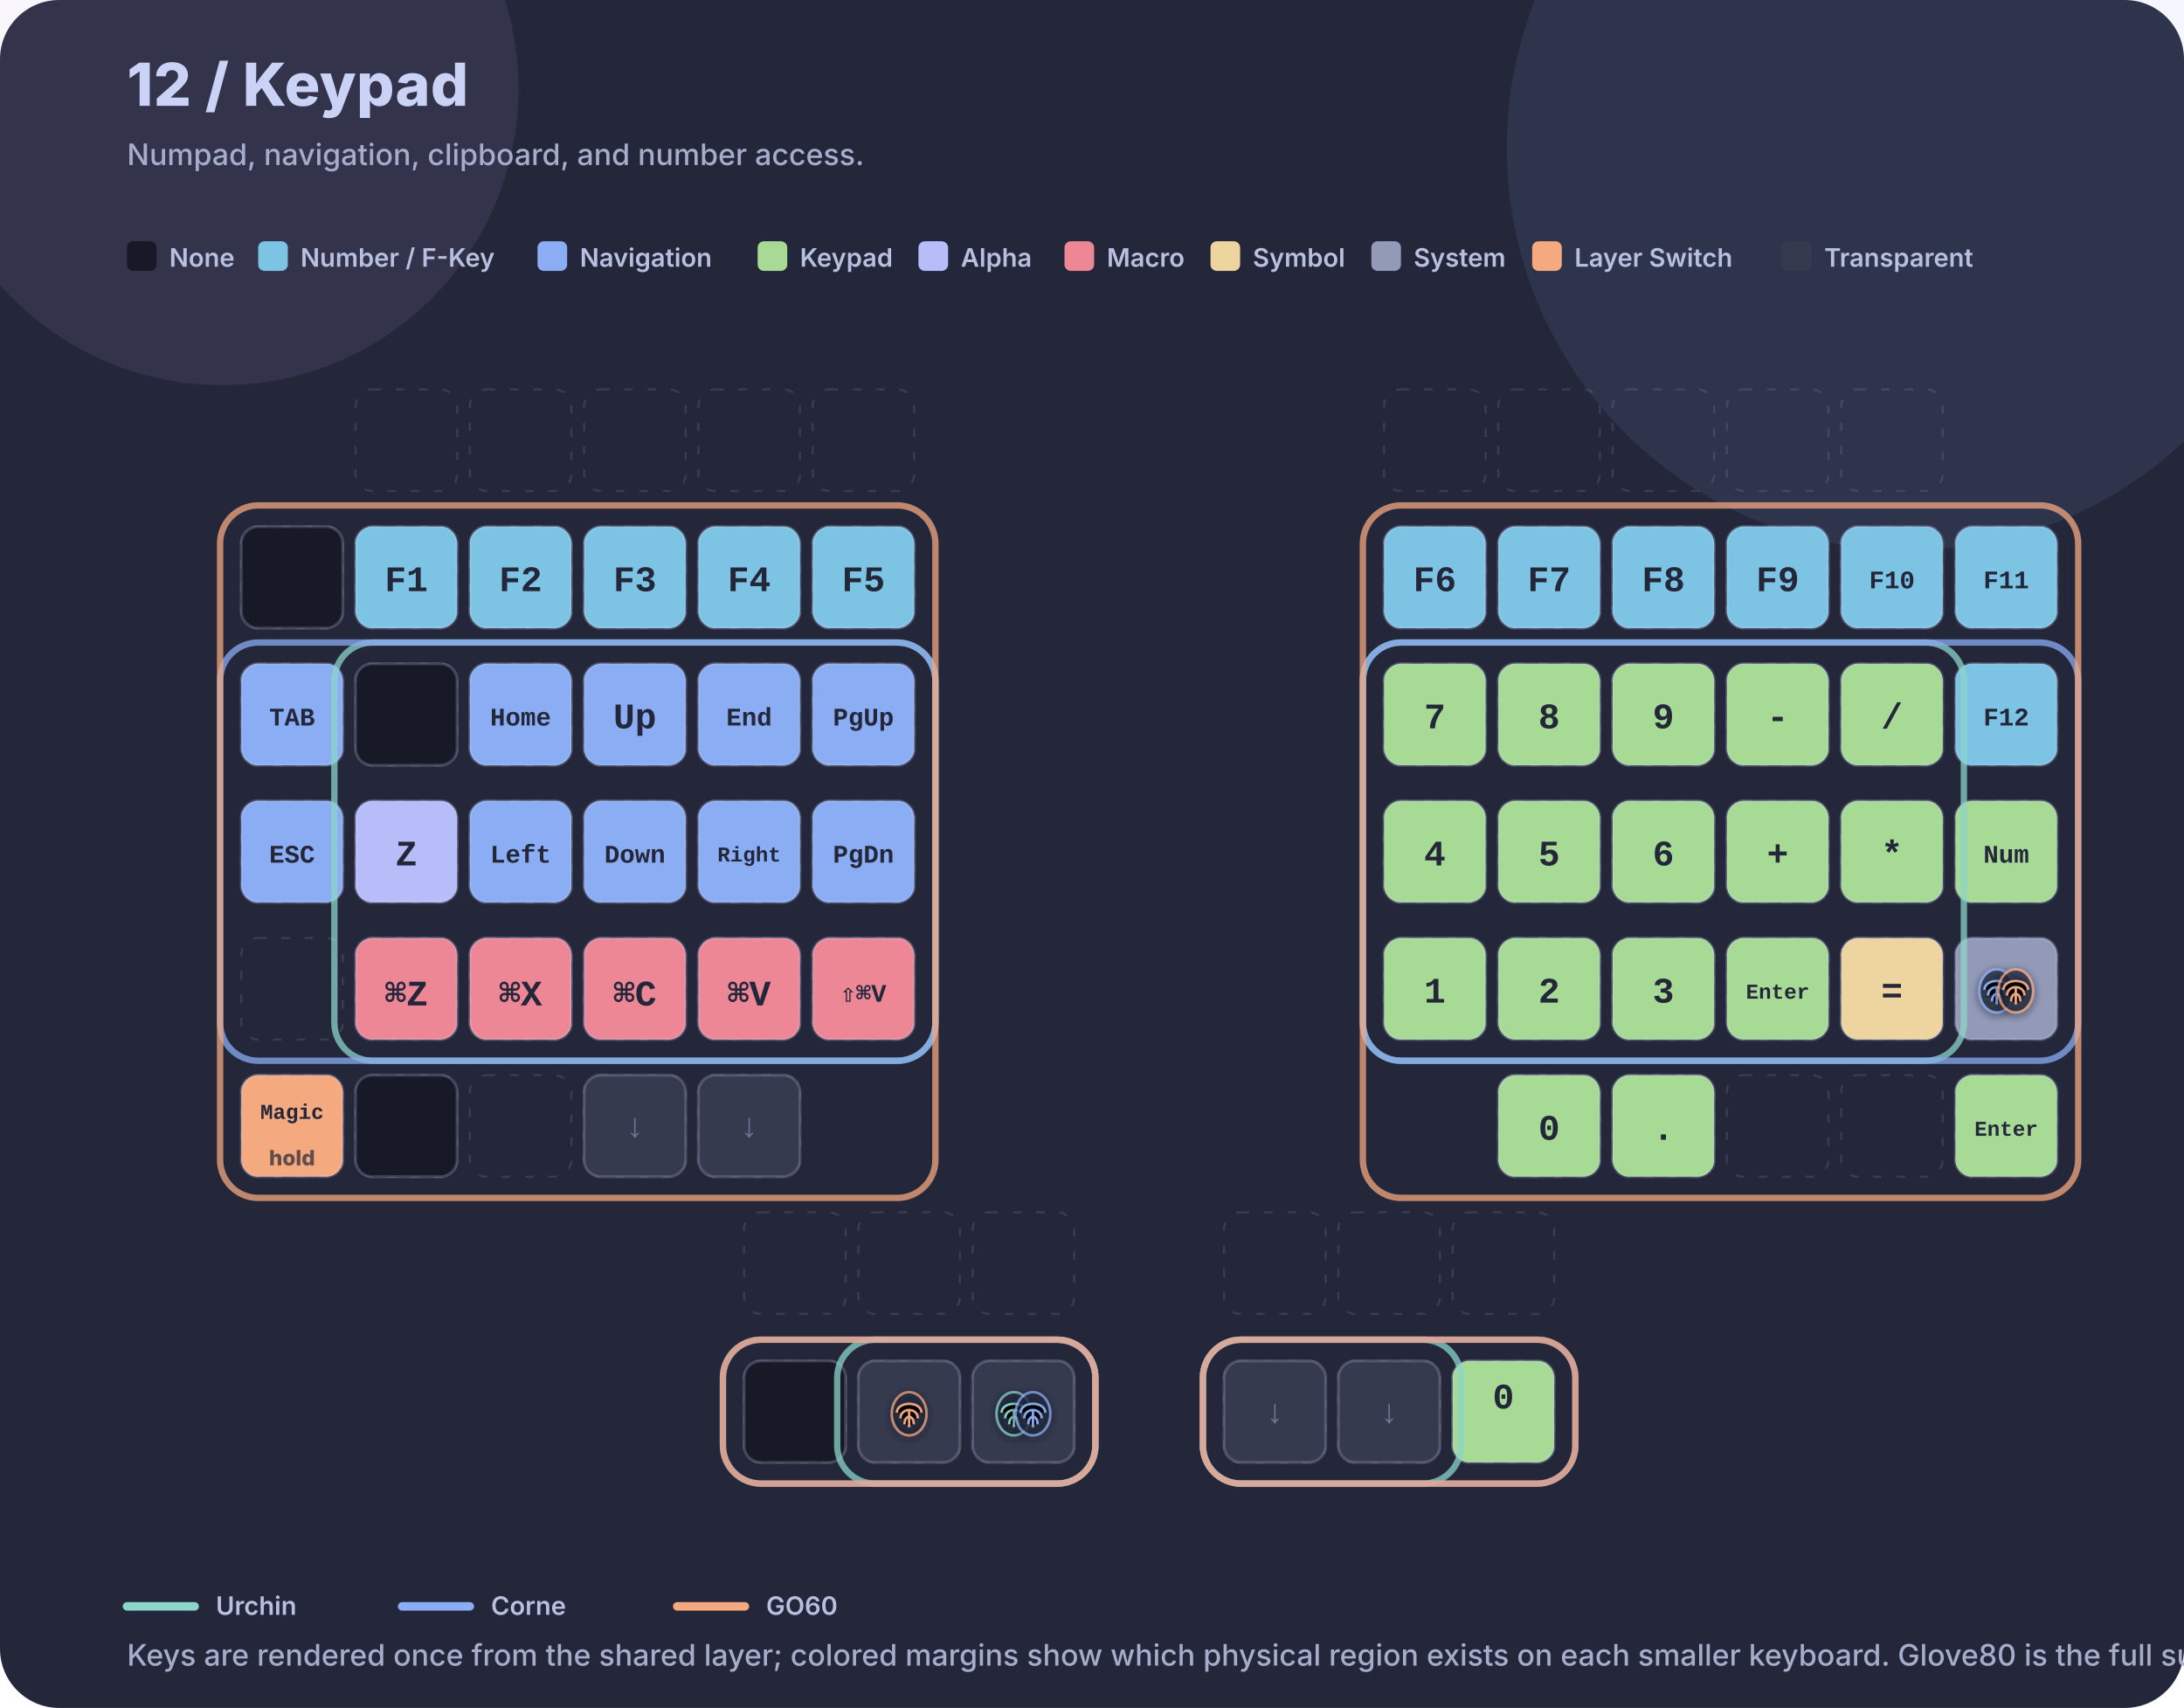
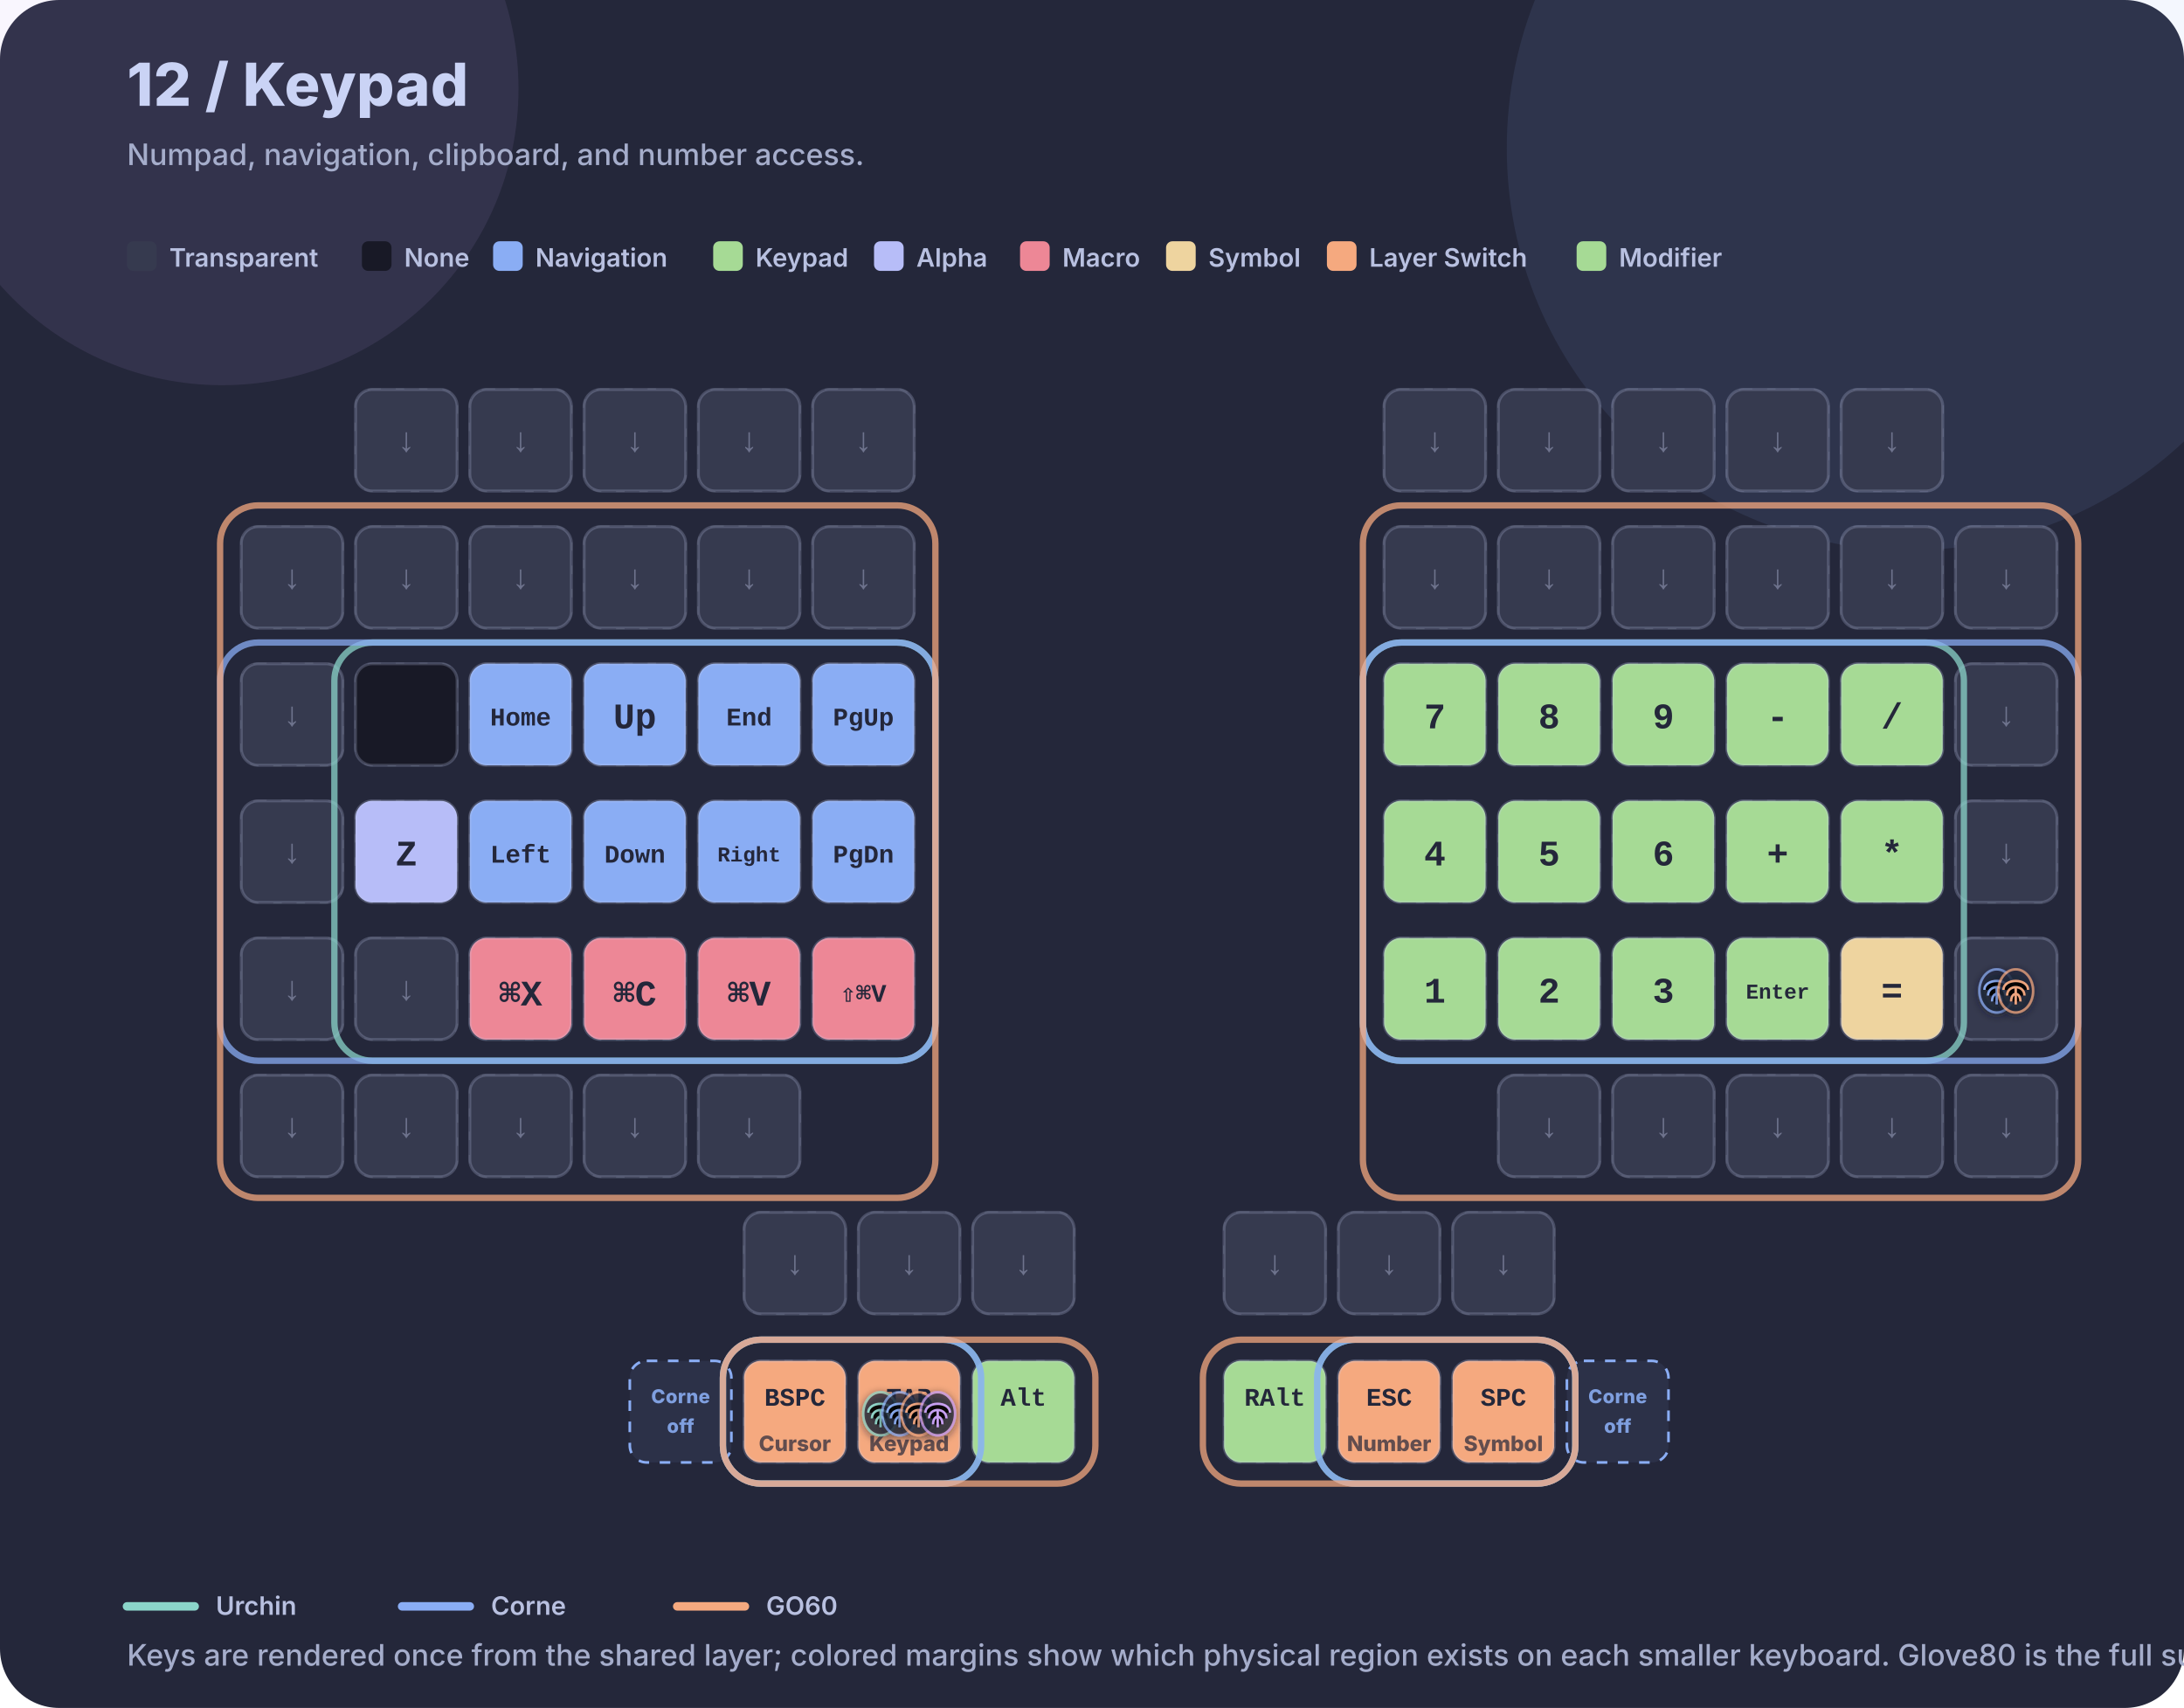
<svg xmlns="http://www.w3.org/2000/svg" width="1032" height="807" viewBox="0 0 1032 807" role="img" aria-labelledby="title desc">
  <style>
    .title { font: 800 28px Inter, Avenir Next, Segoe UI, sans-serif; fill: #cad3f5; letter-spacing: .2px; }
    .subtitle { font: 500 14px Inter, Avenir Next, Segoe UI, sans-serif; fill: #a5adcb; }
    .legend-text { font: 600 12px Inter, Avenir Next, Segoe UI, sans-serif; fill: #b8c0e0; }
    .tap { font-family: Berkeley Mono, SFMono-Regular, Consolas, Liberation Mono, monospace; font-weight: 800; text-anchor: middle; dominant-baseline: central; }
    .tap.transparent { font-size: 16px; fill: #6e738d; }
    .hold { font: 800 10px Inter, Avenir Next, Segoe UI, sans-serif; text-anchor: middle; dominant-baseline: central; }
    .key { stroke: rgba(202,211,245,.22); stroke-width: 1.4; }
    .ghost-key { fill: transparent; stroke: rgba(202,211,245,.13); stroke-width: 1; stroke-dasharray: 4 7; }
+     .corne-disabled-thumb rect { fill: rgba(138,173,244,.08); stroke: #8aadf4; stroke-width: 1.25; stroke-dasharray: 5 5; }
+     .corne-disabled-thumb text { font: 800 9px Inter, Avenir Next, Segoe UI, sans-serif; fill: #8aadf4; text-anchor: middle; letter-spacing: .15px; opacity: .88; }
    .keyboard-boundary { fill: transparent; stroke-width: 3; opacity: .74; }
    .layer-activator { opacity: .96; filter: drop-shadow(0 1px 2px rgba(24,25,38,.8)); }
    .layer-activator * { stroke: #24273a; stroke-width: 1.15; }
    .outline-legend-line { stroke-width: 4; stroke-linecap: round; }
    .shortcut path { fill: none; stroke: #8bd5ca; stroke-width: 1.2; opacity: .62; stroke-linecap: round; }
    .shortcut circle { fill: #8bd5ca; stroke: #24273a; stroke-width: 1.5; }
    .shortcut rect { fill: #181926; stroke: #8bd5ca; stroke-width: 1.2; }
    .shortcut text { font: 800 11px Inter, Avenir Next, Segoe UI, sans-serif; fill: #cad3f5; text-anchor: middle; letter-spacing: .2px; }
  </style>
  <rect x="0" y="0" width="1032" height="807" rx="28" fill="#24273a" />
  <circle cx="105" cy="42" r="140" fill="#c6a0f6" opacity="0.10" />
  <circle cx="902" cy="70" r="190" fill="#8aadf4" opacity="0.10" />
  <text x="60" y="50" class="title">12 / Keypad</text>
  <text x="60" y="78" class="subtitle">Numpad, navigation, clipboard, and number access.</text>
-   <rect x="60" y="114" width="14" height="14" rx="3" fill="#181926" />
-   <text x="80" y="126" class="legend-text">None</text>
-   <rect x="122" y="114" width="14" height="14" rx="3" fill="#7dc4e4" />
-   <text x="142" y="126" class="legend-text">Number / F-Key</text>
-   <rect x="254" y="114" width="14" height="14" rx="3" fill="#8aadf4" />
-   <text x="274" y="126" class="legend-text">Navigation</text>
-   <rect x="358" y="114" width="14" height="14" rx="3" fill="#a6da95" />
-   <text x="378" y="126" class="legend-text">Keypad</text>
-   <rect x="434" y="114" width="14" height="14" rx="3" fill="#b7bdf8" />
-   <text x="454" y="126" class="legend-text">Alpha</text>
-   <rect x="503" y="114" width="14" height="14" rx="3" fill="#ed8796" />
-   <text x="523" y="126" class="legend-text">Macro</text>
-   <rect x="572" y="114" width="14" height="14" rx="3" fill="#eed49f" />
-   <text x="592" y="126" class="legend-text">Symbol</text>
-   <rect x="648" y="114" width="14" height="14" rx="3" fill="#939ab7" />
-   <text x="668" y="126" class="legend-text">System</text>
-   <rect x="724" y="114" width="14" height="14" rx="3" fill="#f5a97f" />
-   <text x="744" y="126" class="legend-text">Layer Switch</text>
-   <rect x="842" y="114" width="14" height="14" rx="3" fill="#363a4f" />
-   <text x="862" y="126" class="legend-text">Transparent</text>
+   <rect x="60" y="114" width="14" height="14" rx="3" fill="#363a4f" />
+   <text x="80" y="126" class="legend-text">Transparent</text>
+   <rect x="171" y="114" width="14" height="14" rx="3" fill="#181926" />
+   <text x="191" y="126" class="legend-text">None</text>
+   <rect x="233" y="114" width="14" height="14" rx="3" fill="#8aadf4" />
+   <text x="253" y="126" class="legend-text">Navigation</text>
+   <rect x="337" y="114" width="14" height="14" rx="3" fill="#a6da95" />
+   <text x="357" y="126" class="legend-text">Keypad</text>
+   <rect x="413" y="114" width="14" height="14" rx="3" fill="#b7bdf8" />
+   <text x="433" y="126" class="legend-text">Alpha</text>
+   <rect x="482" y="114" width="14" height="14" rx="3" fill="#ed8796" />
+   <text x="502" y="126" class="legend-text">Macro</text>
+   <rect x="551" y="114" width="14" height="14" rx="3" fill="#eed49f" />
+   <text x="571" y="126" class="legend-text">Symbol</text>
+   <rect x="627" y="114" width="14" height="14" rx="3" fill="#f5a97f" />
+   <text x="647" y="126" class="legend-text">Layer Switch</text>
+   <rect x="745" y="114" width="14" height="14" rx="3" fill="#a6da95" />
+   <text x="765" y="126" class="legend-text">Modifier</text>
  <g transform="translate(60 184)">
    <rect class="ghost-key" x="108" y="0" width="48" height="48" rx="8" />
    <rect class="ghost-key" x="162" y="0" width="48" height="48" rx="8" />
    <rect class="ghost-key" x="216" y="0" width="48" height="48" rx="8" />
    <rect class="ghost-key" x="270" y="0" width="48" height="48" rx="8" />
    <rect class="ghost-key" x="324" y="0" width="48" height="48" rx="8" />
    <rect class="ghost-key" x="594" y="0" width="48" height="48" rx="8" />
    <rect class="ghost-key" x="648" y="0" width="48" height="48" rx="8" />
    <rect class="ghost-key" x="702" y="0" width="48" height="48" rx="8" />
    <rect class="ghost-key" x="756" y="0" width="48" height="48" rx="8" />
    <rect class="ghost-key" x="810" y="0" width="48" height="48" rx="8" />
    <rect class="ghost-key" x="54" y="64.8" width="48" height="48" rx="8" />
    <rect class="ghost-key" x="108" y="64.8" width="48" height="48" rx="8" />
    <rect class="ghost-key" x="162" y="64.8" width="48" height="48" rx="8" />
    <rect class="ghost-key" x="216" y="64.8" width="48" height="48" rx="8" />
    <rect class="ghost-key" x="270" y="64.8" width="48" height="48" rx="8" />
    <rect class="ghost-key" x="324" y="64.8" width="48" height="48" rx="8" />
    <rect class="ghost-key" x="594" y="64.8" width="48" height="48" rx="8" />
    <rect class="ghost-key" x="648" y="64.8" width="48" height="48" rx="8" />
    <rect class="ghost-key" x="702" y="64.8" width="48" height="48" rx="8" />
    <rect class="ghost-key" x="756" y="64.8" width="48" height="48" rx="8" />
    <rect class="ghost-key" x="810" y="64.8" width="48" height="48" rx="8" />
    <rect class="ghost-key" x="864" y="64.8" width="48" height="48" rx="8" />
    <rect class="ghost-key" x="54" y="129.6" width="48" height="48" rx="8" />
    <rect class="ghost-key" x="108" y="129.6" width="48" height="48" rx="8" />
    <rect class="ghost-key" x="162" y="129.6" width="48" height="48" rx="8" />
    <rect class="ghost-key" x="216" y="129.6" width="48" height="48" rx="8" />
    <rect class="ghost-key" x="270" y="129.6" width="48" height="48" rx="8" />
    <rect class="ghost-key" x="324" y="129.6" width="48" height="48" rx="8" />
    <rect class="ghost-key" x="594" y="129.6" width="48" height="48" rx="8" />
    <rect class="ghost-key" x="648" y="129.6" width="48" height="48" rx="8" />
    <rect class="ghost-key" x="702" y="129.6" width="48" height="48" rx="8" />
    <rect class="ghost-key" x="756" y="129.6" width="48" height="48" rx="8" />
    <rect class="ghost-key" x="810" y="129.6" width="48" height="48" rx="8" />
    <rect class="ghost-key" x="864" y="129.6" width="48" height="48" rx="8" />
    <rect class="ghost-key" x="54" y="194.4" width="48" height="48" rx="8" />
    <rect class="ghost-key" x="108" y="194.4" width="48" height="48" rx="8" />
    <rect class="ghost-key" x="162" y="194.4" width="48" height="48" rx="8" />
    <rect class="ghost-key" x="216" y="194.4" width="48" height="48" rx="8" />
    <rect class="ghost-key" x="270" y="194.4" width="48" height="48" rx="8" />
    <rect class="ghost-key" x="324" y="194.4" width="48" height="48" rx="8" />
    <rect class="ghost-key" x="594" y="194.4" width="48" height="48" rx="8" />
    <rect class="ghost-key" x="648" y="194.4" width="48" height="48" rx="8" />
    <rect class="ghost-key" x="702" y="194.4" width="48" height="48" rx="8" />
    <rect class="ghost-key" x="756" y="194.4" width="48" height="48" rx="8" />
    <rect class="ghost-key" x="810" y="194.4" width="48" height="48" rx="8" />
    <rect class="ghost-key" x="864" y="194.4" width="48" height="48" rx="8" />
    <rect class="ghost-key" x="54" y="259.2" width="48" height="48" rx="8" />
    <rect class="ghost-key" x="108" y="259.2" width="48" height="48" rx="8" />
    <rect class="ghost-key" x="162" y="259.2" width="48" height="48" rx="8" />
    <rect class="ghost-key" x="216" y="259.2" width="48" height="48" rx="8" />
    <rect class="ghost-key" x="270" y="259.2" width="48" height="48" rx="8" />
    <rect class="ghost-key" x="324" y="259.2" width="48" height="48" rx="8" />
    <rect class="ghost-key" x="291.6" y="388.8" width="48" height="48" rx="8" />
    <rect class="ghost-key" x="345.6" y="388.8" width="48" height="48" rx="8" />
    <rect class="ghost-key" x="399.6" y="388.8" width="48" height="48" rx="8" />
    <rect class="ghost-key" x="518.4" y="388.8" width="48" height="48" rx="8" />
    <rect class="ghost-key" x="572.4" y="388.8" width="48" height="48" rx="8" />
    <rect class="ghost-key" x="626.4" y="388.8" width="48" height="48" rx="8" />
    <rect class="ghost-key" x="594" y="259.2" width="48" height="48" rx="8" />
    <rect class="ghost-key" x="648" y="259.2" width="48" height="48" rx="8" />
    <rect class="ghost-key" x="702" y="259.2" width="48" height="48" rx="8" />
    <rect class="ghost-key" x="756" y="259.2" width="48" height="48" rx="8" />
    <rect class="ghost-key" x="810" y="259.2" width="48" height="48" rx="8" />
    <rect class="ghost-key" x="864" y="259.2" width="48" height="48" rx="8" />
    <rect class="ghost-key" x="54" y="324" width="48" height="48" rx="8" />
    <rect class="ghost-key" x="108" y="324" width="48" height="48" rx="8" />
    <rect class="ghost-key" x="162" y="324" width="48" height="48" rx="8" />
    <rect class="ghost-key" x="216" y="324" width="48" height="48" rx="8" />
    <rect class="ghost-key" x="270" y="324" width="48" height="48" rx="8" />
    <rect class="ghost-key" x="291.6" y="459" width="48" height="48" rx="8" />
    <rect class="ghost-key" x="345.6" y="459" width="48" height="48" rx="8" />
    <rect class="ghost-key" x="399.6" y="459" width="48" height="48" rx="8" />
    <rect class="ghost-key" x="518.4" y="459" width="48" height="48" rx="8" />
    <rect class="ghost-key" x="572.4" y="459" width="48" height="48" rx="8" />
    <rect class="ghost-key" x="626.4" y="459" width="48" height="48" rx="8" />
    <rect class="ghost-key" x="648" y="324" width="48" height="48" rx="8" />
    <rect class="ghost-key" x="702" y="324" width="48" height="48" rx="8" />
    <rect class="ghost-key" x="756" y="324" width="48" height="48" rx="8" />
    <rect class="ghost-key" x="810" y="324" width="48" height="48" rx="8" />
    <rect class="ghost-key" x="864" y="324" width="48" height="48" rx="8" />
-     <rect class="key" x="54" y="64.8" width="48" height="48" rx="8" fill="#181926" />
-     <rect class="key" x="108" y="64.8" width="48" height="48" rx="8" fill="#7dc4e4" />
-     <text x="132" y="90.8" class="tap" style="font-size:17px;fill:#24273a">F1</text>
-     <rect class="key" x="162" y="64.8" width="48" height="48" rx="8" fill="#7dc4e4" />
-     <text x="186" y="90.8" class="tap" style="font-size:17px;fill:#24273a">F2</text>
-     <rect class="key" x="216" y="64.8" width="48" height="48" rx="8" fill="#7dc4e4" />
-     <text x="240" y="90.8" class="tap" style="font-size:17px;fill:#24273a">F3</text>
-     <rect class="key" x="270" y="64.8" width="48" height="48" rx="8" fill="#7dc4e4" />
-     <text x="294" y="90.8" class="tap" style="font-size:17px;fill:#24273a">F4</text>
-     <rect class="key" x="324" y="64.8" width="48" height="48" rx="8" fill="#7dc4e4" />
-     <text x="348" y="90.8" class="tap" style="font-size:17px;fill:#24273a">F5</text>
-     <rect class="key" x="594" y="64.8" width="48" height="48" rx="8" fill="#7dc4e4" />
-     <text x="618" y="90.8" class="tap" style="font-size:17px;fill:#24273a">F6</text>
-     <rect class="key" x="648" y="64.8" width="48" height="48" rx="8" fill="#7dc4e4" />
-     <text x="672" y="90.8" class="tap" style="font-size:17px;fill:#24273a">F7</text>
-     <rect class="key" x="702" y="64.8" width="48" height="48" rx="8" fill="#7dc4e4" />
-     <text x="726" y="90.8" class="tap" style="font-size:17px;fill:#24273a">F8</text>
-     <rect class="key" x="756" y="64.8" width="48" height="48" rx="8" fill="#7dc4e4" />
-     <text x="780" y="90.8" class="tap" style="font-size:17px;fill:#24273a">F9</text>
-     <rect class="key" x="810" y="64.8" width="48" height="48" rx="8" fill="#7dc4e4" />
-     <text x="834" y="90.8" class="tap" style="font-size:12px;fill:#24273a">F10</text>
-     <rect class="key" x="864" y="64.8" width="48" height="48" rx="8" fill="#7dc4e4" />
-     <text x="888" y="90.8" class="tap" style="font-size:12px;fill:#24273a">F11</text>
-     <rect class="key" x="54" y="129.6" width="48" height="48" rx="8" fill="#8aadf4" />
-     <text x="78" y="155.6" class="tap" style="font-size:12px;fill:#24273a">TAB</text>
+     <g class="corne-disabled-thumb" aria-label="Corne disabled thumb key">
+       <rect x="237.6" y="459" width="48" height="48" rx="8" />
+       <text x="261.6" y="479">Corne</text>
+       <text x="261.6" y="493">off</text>
+     </g>
+     <g class="corne-disabled-thumb" aria-label="Corne disabled thumb key">
+       <rect x="680.4" y="459" width="48" height="48" rx="8" />
+       <text x="704.4" y="479">Corne</text>
+       <text x="704.4" y="493">off</text>
+     </g>
+     <rect class="key" x="108" y="0" width="48" height="48" rx="8" fill="#363a4f" />
+     <text x="132" y="25" class="tap transparent">↓</text>
+     <rect class="key" x="162" y="0" width="48" height="48" rx="8" fill="#363a4f" />
+     <text x="186" y="25" class="tap transparent">↓</text>
+     <rect class="key" x="216" y="0" width="48" height="48" rx="8" fill="#363a4f" />
+     <text x="240" y="25" class="tap transparent">↓</text>
+     <rect class="key" x="270" y="0" width="48" height="48" rx="8" fill="#363a4f" />
+     <text x="294" y="25" class="tap transparent">↓</text>
+     <rect class="key" x="324" y="0" width="48" height="48" rx="8" fill="#363a4f" />
+     <text x="348" y="25" class="tap transparent">↓</text>
+     <rect class="key" x="594" y="0" width="48" height="48" rx="8" fill="#363a4f" />
+     <text x="618" y="25" class="tap transparent">↓</text>
+     <rect class="key" x="648" y="0" width="48" height="48" rx="8" fill="#363a4f" />
+     <text x="672" y="25" class="tap transparent">↓</text>
+     <rect class="key" x="702" y="0" width="48" height="48" rx="8" fill="#363a4f" />
+     <text x="726" y="25" class="tap transparent">↓</text>
+     <rect class="key" x="756" y="0" width="48" height="48" rx="8" fill="#363a4f" />
+     <text x="780" y="25" class="tap transparent">↓</text>
+     <rect class="key" x="810" y="0" width="48" height="48" rx="8" fill="#363a4f" />
+     <text x="834" y="25" class="tap transparent">↓</text>
+     <rect class="key" x="54" y="64.8" width="48" height="48" rx="8" fill="#363a4f" />
+     <text x="78" y="89.8" class="tap transparent">↓</text>
+     <rect class="key" x="108" y="64.8" width="48" height="48" rx="8" fill="#363a4f" />
+     <text x="132" y="89.8" class="tap transparent">↓</text>
+     <rect class="key" x="162" y="64.8" width="48" height="48" rx="8" fill="#363a4f" />
+     <text x="186" y="89.8" class="tap transparent">↓</text>
+     <rect class="key" x="216" y="64.8" width="48" height="48" rx="8" fill="#363a4f" />
+     <text x="240" y="89.8" class="tap transparent">↓</text>
+     <rect class="key" x="270" y="64.8" width="48" height="48" rx="8" fill="#363a4f" />
+     <text x="294" y="89.8" class="tap transparent">↓</text>
+     <rect class="key" x="324" y="64.8" width="48" height="48" rx="8" fill="#363a4f" />
+     <text x="348" y="89.8" class="tap transparent">↓</text>
+     <rect class="key" x="594" y="64.8" width="48" height="48" rx="8" fill="#363a4f" />
+     <text x="618" y="89.8" class="tap transparent">↓</text>
+     <rect class="key" x="648" y="64.8" width="48" height="48" rx="8" fill="#363a4f" />
+     <text x="672" y="89.8" class="tap transparent">↓</text>
+     <rect class="key" x="702" y="64.8" width="48" height="48" rx="8" fill="#363a4f" />
+     <text x="726" y="89.8" class="tap transparent">↓</text>
+     <rect class="key" x="756" y="64.8" width="48" height="48" rx="8" fill="#363a4f" />
+     <text x="780" y="89.8" class="tap transparent">↓</text>
+     <rect class="key" x="810" y="64.8" width="48" height="48" rx="8" fill="#363a4f" />
+     <text x="834" y="89.8" class="tap transparent">↓</text>
+     <rect class="key" x="864" y="64.8" width="48" height="48" rx="8" fill="#363a4f" />
+     <text x="888" y="89.8" class="tap transparent">↓</text>
+     <rect class="key" x="54" y="129.6" width="48" height="48" rx="8" fill="#363a4f" />
+     <text x="78" y="154.6" class="tap transparent">↓</text>
    <rect class="key" x="108" y="129.6" width="48" height="48" rx="8" fill="#181926" />
    <rect class="key" x="162" y="129.6" width="48" height="48" rx="8" fill="#8aadf4" />
    <text x="186" y="155.6" class="tap" style="font-size:12px;fill:#24273a">Home</text>
    <rect class="key" x="216" y="129.6" width="48" height="48" rx="8" fill="#8aadf4" />
    <text x="240" y="155.6" class="tap" style="font-size:17px;fill:#24273a">Up</text>
    <rect class="key" x="270" y="129.6" width="48" height="48" rx="8" fill="#8aadf4" />
    <text x="294" y="155.6" class="tap" style="font-size:12px;fill:#24273a">End</text>
    <rect class="key" x="324" y="129.6" width="48" height="48" rx="8" fill="#8aadf4" />
    <text x="348" y="155.6" class="tap" style="font-size:12px;fill:#24273a">PgUp</text>
    <rect class="key" x="594" y="129.6" width="48" height="48" rx="8" fill="#a6da95" />
    <text x="618" y="155.6" class="tap" style="font-size:17px;fill:#24273a">7</text>
    <rect class="key" x="648" y="129.6" width="48" height="48" rx="8" fill="#a6da95" />
    <text x="672" y="155.6" class="tap" style="font-size:17px;fill:#24273a">8</text>
    <rect class="key" x="702" y="129.6" width="48" height="48" rx="8" fill="#a6da95" />
    <text x="726" y="155.6" class="tap" style="font-size:17px;fill:#24273a">9</text>
    <rect class="key" x="756" y="129.6" width="48" height="48" rx="8" fill="#a6da95" />
    <text x="780" y="155.6" class="tap" style="font-size:17px;fill:#24273a">-</text>
    <rect class="key" x="810" y="129.6" width="48" height="48" rx="8" fill="#a6da95" />
    <text x="834" y="155.6" class="tap" style="font-size:17px;fill:#24273a">/</text>
-     <rect class="key" x="864" y="129.6" width="48" height="48" rx="8" fill="#7dc4e4" />
-     <text x="888" y="155.6" class="tap" style="font-size:12px;fill:#24273a">F12</text>
-     <rect class="key" x="54" y="194.4" width="48" height="48" rx="8" fill="#8aadf4" />
-     <text x="78" y="220.4" class="tap" style="font-size:12px;fill:#24273a">ESC</text>
+     <rect class="key" x="864" y="129.6" width="48" height="48" rx="8" fill="#363a4f" />
+     <text x="888" y="154.6" class="tap transparent">↓</text>
+     <rect class="key" x="54" y="194.4" width="48" height="48" rx="8" fill="#363a4f" />
+     <text x="78" y="219.4" class="tap transparent">↓</text>
    <rect class="key" x="108" y="194.4" width="48" height="48" rx="8" fill="#b7bdf8" />
    <text x="132" y="220.4" class="tap" style="font-size:17px;fill:#24273a">Z</text>
    <rect class="key" x="162" y="194.4" width="48" height="48" rx="8" fill="#8aadf4" />
    <text x="186" y="220.4" class="tap" style="font-size:12px;fill:#24273a">Left</text>
    <rect class="key" x="216" y="194.4" width="48" height="48" rx="8" fill="#8aadf4" />
    <text x="240" y="220.4" class="tap" style="font-size:12px;fill:#24273a">Down</text>
    <rect class="key" x="270" y="194.4" width="48" height="48" rx="8" fill="#8aadf4" />
    <text x="294" y="220.4" class="tap" style="font-size:10px;fill:#24273a">Right</text>
    <rect class="key" x="324" y="194.4" width="48" height="48" rx="8" fill="#8aadf4" />
    <text x="348" y="220.4" class="tap" style="font-size:12px;fill:#24273a">PgDn</text>
    <rect class="key" x="594" y="194.4" width="48" height="48" rx="8" fill="#a6da95" />
    <text x="618" y="220.4" class="tap" style="font-size:17px;fill:#24273a">4</text>
    <rect class="key" x="648" y="194.4" width="48" height="48" rx="8" fill="#a6da95" />
    <text x="672" y="220.4" class="tap" style="font-size:17px;fill:#24273a">5</text>
    <rect class="key" x="702" y="194.4" width="48" height="48" rx="8" fill="#a6da95" />
    <text x="726" y="220.4" class="tap" style="font-size:17px;fill:#24273a">6</text>
    <rect class="key" x="756" y="194.4" width="48" height="48" rx="8" fill="#a6da95" />
    <text x="780" y="220.4" class="tap" style="font-size:17px;fill:#24273a">+</text>
    <rect class="key" x="810" y="194.4" width="48" height="48" rx="8" fill="#a6da95" />
    <text x="834" y="220.4" class="tap" style="font-size:17px;fill:#24273a">*</text>
-     <rect class="key" x="864" y="194.4" width="48" height="48" rx="8" fill="#a6da95" />
-     <text x="888" y="220.4" class="tap" style="font-size:12px;fill:#24273a">Num</text>
-     <rect class="key" x="108" y="259.2" width="48" height="48" rx="8" fill="#ed8796" />
-     <text x="132" y="285.2" class="tap" style="font-size:17px;fill:#24273a">⌘Z</text>
+     <rect class="key" x="864" y="194.4" width="48" height="48" rx="8" fill="#363a4f" />
+     <text x="888" y="219.4" class="tap transparent">↓</text>
+     <rect class="key" x="54" y="259.2" width="48" height="48" rx="8" fill="#363a4f" />
+     <text x="78" y="284.2" class="tap transparent">↓</text>
+     <rect class="key" x="108" y="259.2" width="48" height="48" rx="8" fill="#363a4f" />
+     <text x="132" y="284.2" class="tap transparent">↓</text>
    <rect class="key" x="162" y="259.2" width="48" height="48" rx="8" fill="#ed8796" />
    <text x="186" y="285.2" class="tap" style="font-size:17px;fill:#24273a">⌘X</text>
    <rect class="key" x="216" y="259.2" width="48" height="48" rx="8" fill="#ed8796" />
    <text x="240" y="285.2" class="tap" style="font-size:17px;fill:#24273a">⌘C</text>
    <rect class="key" x="270" y="259.2" width="48" height="48" rx="8" fill="#ed8796" />
    <text x="294" y="285.2" class="tap" style="font-size:17px;fill:#24273a">⌘V</text>
    <rect class="key" x="324" y="259.2" width="48" height="48" rx="8" fill="#ed8796" />
    <text x="348" y="285.2" class="tap" style="font-size:12px;fill:#24273a">⇧⌘V</text>
+     <rect class="key" x="291.6" y="388.8" width="48" height="48" rx="8" fill="#363a4f" />
+     <text x="315.6" y="413.8" class="tap transparent">↓</text>
+     <rect class="key" x="345.6" y="388.8" width="48" height="48" rx="8" fill="#363a4f" />
+     <text x="369.6" y="413.8" class="tap transparent">↓</text>
+     <rect class="key" x="399.6" y="388.8" width="48" height="48" rx="8" fill="#363a4f" />
+     <text x="423.6" y="413.8" class="tap transparent">↓</text>
+     <rect class="key" x="518.4" y="388.8" width="48" height="48" rx="8" fill="#363a4f" />
+     <text x="542.4" y="413.8" class="tap transparent">↓</text>
+     <rect class="key" x="572.4" y="388.8" width="48" height="48" rx="8" fill="#363a4f" />
+     <text x="596.4" y="413.8" class="tap transparent">↓</text>
+     <rect class="key" x="626.4" y="388.8" width="48" height="48" rx="8" fill="#363a4f" />
+     <text x="650.4" y="413.8" class="tap transparent">↓</text>
    <rect class="key" x="594" y="259.2" width="48" height="48" rx="8" fill="#a6da95" />
    <text x="618" y="285.2" class="tap" style="font-size:17px;fill:#24273a">1</text>
    <rect class="key" x="648" y="259.2" width="48" height="48" rx="8" fill="#a6da95" />
    <text x="672" y="285.2" class="tap" style="font-size:17px;fill:#24273a">2</text>
    <rect class="key" x="702" y="259.2" width="48" height="48" rx="8" fill="#a6da95" />
    <text x="726" y="285.2" class="tap" style="font-size:17px;fill:#24273a">3</text>
    <rect class="key" x="756" y="259.2" width="48" height="48" rx="8" fill="#a6da95" />
    <text x="780" y="285.2" class="tap" style="font-size:10px;fill:#24273a">Enter</text>
    <rect class="key" x="810" y="259.2" width="48" height="48" rx="8" fill="#eed49f" />
    <text x="834" y="285.2" class="tap" style="font-size:17px;fill:#24273a">=</text>
-     <rect class="key" x="864" y="259.2" width="48" height="48" rx="8" fill="#939ab7" />
-     <text x="888" y="285.2" class="tap" style="font-size:17px;fill:#24273a">→0</text>
-     <rect class="key" x="54" y="324" width="48" height="48" rx="8" fill="#f5a97f" />
-     <text x="78" y="342" class="tap" style="font-size:10px;fill:#24273a">Magic</text>
-     <text x="78" y="363" class="hold" style="fill:rgba(36,39,58,0.70)">hold</text>
-     <rect class="key" x="108" y="324" width="48" height="48" rx="8" fill="#181926" />
+     <rect class="key" x="864" y="259.2" width="48" height="48" rx="8" fill="#363a4f" />
+     <text x="888" y="284.2" class="tap transparent">↓</text>
+     <rect class="key" x="54" y="324" width="48" height="48" rx="8" fill="#363a4f" />
+     <text x="78" y="349" class="tap transparent">↓</text>
+     <rect class="key" x="108" y="324" width="48" height="48" rx="8" fill="#363a4f" />
+     <text x="132" y="349" class="tap transparent">↓</text>
+     <rect class="key" x="162" y="324" width="48" height="48" rx="8" fill="#363a4f" />
+     <text x="186" y="349" class="tap transparent">↓</text>
    <rect class="key" x="216" y="324" width="48" height="48" rx="8" fill="#363a4f" />
    <text x="240" y="349" class="tap transparent">↓</text>
    <rect class="key" x="270" y="324" width="48" height="48" rx="8" fill="#363a4f" />
    <text x="294" y="349" class="tap transparent">↓</text>
-     <rect class="key" x="291.6" y="459" width="48" height="48" rx="8" fill="#181926" />
-     <rect class="key" x="345.6" y="459" width="48" height="48" rx="8" fill="#363a4f" />
-     <text x="369.6" y="484" class="tap transparent">↓</text>
-     <rect class="key" x="399.6" y="459" width="48" height="48" rx="8" fill="#363a4f" />
-     <text x="423.6" y="484" class="tap transparent">↓</text>
-     <rect class="key" x="518.4" y="459" width="48" height="48" rx="8" fill="#363a4f" />
-     <text x="542.4" y="484" class="tap transparent">↓</text>
-     <rect class="key" x="572.4" y="459" width="48" height="48" rx="8" fill="#363a4f" />
-     <text x="596.4" y="484" class="tap transparent">↓</text>
-     <rect class="key" x="626.4" y="459" width="48" height="48" rx="8" fill="#a6da95" />
-     <text x="650.4" y="477" class="tap" style="font-size:17px;fill:#24273a">0</text>
-     <rect class="key" x="648" y="324" width="48" height="48" rx="8" fill="#a6da95" />
-     <text x="672" y="350" class="tap" style="font-size:17px;fill:#24273a">0</text>
-     <rect class="key" x="702" y="324" width="48" height="48" rx="8" fill="#a6da95" />
-     <text x="726" y="350" class="tap" style="font-size:17px;fill:#24273a">.</text>
-     <rect class="key" x="864" y="324" width="48" height="48" rx="8" fill="#a6da95" />
-     <text x="888" y="350" class="tap" style="font-size:10px;fill:#24273a">Enter</text>
+     <rect class="key" x="291.6" y="459" width="48" height="48" rx="8" fill="#f5a97f" />
+     <text x="315.6" y="477" class="tap" style="font-size:12px;fill:#24273a">BSPC</text>
+     <text x="315.6" y="498" class="hold" style="fill:rgba(36,39,58,0.70)">Cursor</text>
+     <rect class="key" x="345.6" y="459" width="48" height="48" rx="8" fill="#f5a97f" />
+     <text x="369.6" y="477" class="tap" style="font-size:12px;fill:#24273a">TAB</text>
+     <text x="369.6" y="498" class="hold" style="fill:rgba(36,39,58,0.70)">Keypad</text>
+     <rect class="key" x="399.6" y="459" width="48" height="48" rx="8" fill="#a6da95" />
+     <text x="423.6" y="477" class="tap" style="font-size:12px;fill:#24273a">Alt</text>
+     <rect class="key" x="518.4" y="459" width="48" height="48" rx="8" fill="#a6da95" />
+     <text x="542.4" y="477" class="tap" style="font-size:12px;fill:#24273a">RAlt</text>
+     <rect class="key" x="572.4" y="459" width="48" height="48" rx="8" fill="#f5a97f" />
+     <text x="596.4" y="477" class="tap" style="font-size:12px;fill:#24273a">ESC</text>
+     <text x="596.4" y="498" class="hold" style="fill:rgba(36,39,58,0.70)">Number</text>
+     <rect class="key" x="626.4" y="459" width="48" height="48" rx="8" fill="#f5a97f" />
+     <text x="650.4" y="477" class="tap" style="font-size:12px;fill:#24273a">SPC</text>
+     <text x="650.4" y="498" class="hold" style="fill:rgba(36,39,58,0.70)">Symbol</text>
+     <rect class="key" x="648" y="324" width="48" height="48" rx="8" fill="#363a4f" />
+     <text x="672" y="349" class="tap transparent">↓</text>
+     <rect class="key" x="702" y="324" width="48" height="48" rx="8" fill="#363a4f" />
+     <text x="726" y="349" class="tap transparent">↓</text>
+     <rect class="key" x="756" y="324" width="48" height="48" rx="8" fill="#363a4f" />
+     <text x="780" y="349" class="tap transparent">↓</text>
+     <rect class="key" x="810" y="324" width="48" height="48" rx="8" fill="#363a4f" />
+     <text x="834" y="349" class="tap transparent">↓</text>
+     <rect class="key" x="864" y="324" width="48" height="48" rx="8" fill="#363a4f" />
+     <text x="888" y="349" class="tap transparent">↓</text>
    <rect class="keyboard-boundary" x="98" y="119.6" width="284" height="197.6" rx="18" style="stroke:#8bd5ca" />
    <rect class="keyboard-boundary" x="584" y="119.6" width="284" height="197.6" rx="18" style="stroke:#8bd5ca" />
-     <rect class="keyboard-boundary" x="335.6" y="449" width="122" height="68" rx="18" style="stroke:#8bd5ca" />
-     <rect class="keyboard-boundary" x="508.4" y="449" width="122" height="68" rx="18" style="stroke:#8bd5ca" />
+     <rect class="keyboard-boundary" x="281.6" y="449" width="122" height="68" rx="18" style="stroke:#8bd5ca" />
+     <rect class="keyboard-boundary" x="562.4" y="449" width="122" height="68" rx="18" style="stroke:#8bd5ca" />
    <rect class="keyboard-boundary" x="44" y="119.6" width="338" height="197.6" rx="18" style="stroke:#8aadf4" />
    <rect class="keyboard-boundary" x="584" y="119.6" width="338" height="197.6" rx="18" style="stroke:#8aadf4" />
-     <rect class="keyboard-boundary" x="281.6" y="449" width="176" height="68" rx="18" style="stroke:#8aadf4" />
-     <rect class="keyboard-boundary" x="508.4" y="449" width="176" height="68" rx="18" style="stroke:#8aadf4" />
+     <rect class="keyboard-boundary" x="281.6" y="449" width="122" height="68" rx="18" style="stroke:#8aadf4" />
+     <rect class="keyboard-boundary" x="562.4" y="449" width="122" height="68" rx="18" style="stroke:#8aadf4" />
    <rect class="keyboard-boundary" x="44" y="54.8" width="338" height="327.2" rx="18" style="stroke:#f5a97f" />
    <rect class="keyboard-boundary" x="584" y="54.8" width="338" height="327.2" rx="18" style="stroke:#f5a97f" />
    <rect class="keyboard-boundary" x="281.6" y="449" width="176" height="68" rx="18" style="stroke:#f5a97f" />
    <rect class="keyboard-boundary" x="508.4" y="449" width="176" height="68" rx="18" style="stroke:#f5a97f" />
-     <g class="layer-activator" aria-label="Urchin activation key" transform="translate(419.1 484.0)">
+     <g class="layer-activator" aria-label="Urchin activation key" transform="translate(356.1 484.0)">
      <ellipse cx="0" cy="0" rx="8.2" ry="10.2" style="fill:#24273a;opacity:.72;stroke:#8bd5ca;stroke-width:1.2" />
      <path d="M -5.8 -0.5 C -5.8 -6.1, 5.8 -6.1, 5.8 -0.5" style="stroke:#8bd5ca" />
      <path d="M -4.1 2.2 C -4.1 -3.1, 4.1 -3.1, 4.1 2.2" style="stroke:#8bd5ca" />
      <path d="M -2.2 5.0 C -2.2 .2, 2.2 .2, 2.2 5.0" style="stroke:#8bd5ca" />
      <path d="M 0 -1.4 L 0 6.4" style="stroke:#8bd5ca" />
    </g>
-     <g class="layer-activator" aria-label="Corne activation key" transform="translate(428.1 484.0)">
+     <g class="layer-activator" aria-label="Corne activation key" transform="translate(365.1 484.0)">
      <ellipse cx="0" cy="0" rx="8.2" ry="10.2" style="fill:#24273a;opacity:.72;stroke:#8aadf4;stroke-width:1.2" />
      <path d="M -5.8 -0.5 C -5.8 -6.1, 5.8 -6.1, 5.8 -0.5" style="stroke:#8aadf4" />
      <path d="M -4.1 2.2 C -4.1 -3.1, 4.1 -3.1, 4.1 2.2" style="stroke:#8aadf4" />
      <path d="M -2.2 5.0 C -2.2 .2, 2.2 .2, 2.2 5.0" style="stroke:#8aadf4" />
      <path d="M 0 -1.4 L 0 6.4" style="stroke:#8aadf4" />
+     </g>
+     <g class="layer-activator" aria-label="GO60 activation key" transform="translate(374.1 484.0)">
+       <ellipse cx="0" cy="0" rx="8.2" ry="10.2" style="fill:#24273a;opacity:.72;stroke:#f5a97f;stroke-width:1.2" />
+       <path d="M -5.8 -0.5 C -5.8 -6.1, 5.8 -6.1, 5.8 -0.5" style="stroke:#f5a97f" />
+       <path d="M -4.1 2.2 C -4.1 -3.1, 4.1 -3.1, 4.1 2.2" style="stroke:#f5a97f" />
+       <path d="M -2.2 5.0 C -2.2 .2, 2.2 .2, 2.2 5.0" style="stroke:#f5a97f" />
+       <path d="M 0 -1.4 L 0 6.4" style="stroke:#f5a97f" />
+     </g>
+     <g class="layer-activator" aria-label="Glove80 activation key" transform="translate(383.1 484.0)">
+       <ellipse cx="0" cy="0" rx="8.2" ry="10.2" style="fill:#24273a;opacity:.72;stroke:#c6a0f6;stroke-width:1.2" />
+       <path d="M -5.8 -0.5 C -5.8 -6.1, 5.8 -6.1, 5.8 -0.5" style="stroke:#c6a0f6" />
+       <path d="M -4.1 2.2 C -4.1 -3.1, 4.1 -3.1, 4.1 2.2" style="stroke:#c6a0f6" />
+       <path d="M -2.2 5.0 C -2.2 .2, 2.2 .2, 2.2 5.0" style="stroke:#c6a0f6" />
+       <path d="M 0 -1.4 L 0 6.4" style="stroke:#c6a0f6" />
    </g>
    <g class="layer-activator" aria-label="Corne activation key" transform="translate(883.5 284.2)">
      <ellipse cx="0" cy="0" rx="8.2" ry="10.2" style="fill:#24273a;opacity:.72;stroke:#8aadf4;stroke-width:1.2" />
      <path d="M -5.8 -0.5 C -5.8 -6.1, 5.8 -6.1, 5.8 -0.5" style="stroke:#8aadf4" />
      <path d="M -4.1 2.2 C -4.1 -3.1, 4.1 -3.1, 4.1 2.2" style="stroke:#8aadf4" />
      <path d="M -2.2 5.0 C -2.2 .2, 2.2 .2, 2.2 5.0" style="stroke:#8aadf4" />
      <path d="M 0 -1.4 L 0 6.4" style="stroke:#8aadf4" />
    </g>
    <g class="layer-activator" aria-label="GO60 activation key" transform="translate(892.5 284.2)">
-       <ellipse cx="0" cy="0" rx="8.2" ry="10.2" style="fill:#24273a;opacity:.72;stroke:#f5a97f;stroke-width:1.2" />
-       <path d="M -5.8 -0.5 C -5.8 -6.1, 5.8 -6.1, 5.8 -0.5" style="stroke:#f5a97f" />
-       <path d="M -4.1 2.2 C -4.1 -3.1, 4.1 -3.1, 4.1 2.2" style="stroke:#f5a97f" />
-       <path d="M -2.2 5.0 C -2.2 .2, 2.2 .2, 2.2 5.0" style="stroke:#f5a97f" />
-       <path d="M 0 -1.4 L 0 6.4" style="stroke:#f5a97f" />
-     </g>
-     <g class="layer-activator" aria-label="GO60 activation key" transform="translate(369.6 484.0)">
      <ellipse cx="0" cy="0" rx="8.2" ry="10.2" style="fill:#24273a;opacity:.72;stroke:#f5a97f;stroke-width:1.2" />
      <path d="M -5.8 -0.5 C -5.8 -6.1, 5.8 -6.1, 5.8 -0.5" style="stroke:#f5a97f" />
      <path d="M -4.1 2.2 C -4.1 -3.1, 4.1 -3.1, 4.1 2.2" style="stroke:#f5a97f" />
      <path d="M -2.2 5.0 C -2.2 .2, 2.2 .2, 2.2 5.0" style="stroke:#f5a97f" />
      <path d="M 0 -1.4 L 0 6.4" style="stroke:#f5a97f" />
    </g>
  </g>
  <line x1="60" y1="759" x2="92" y2="759" class="outline-legend-line" style="stroke:#8bd5ca" />
  <text x="102" y="763" class="legend-text">Urchin</text>
  <line x1="190" y1="759" x2="222" y2="759" class="outline-legend-line" style="stroke:#8aadf4" />
  <text x="232" y="763" class="legend-text">Corne</text>
  <line x1="320" y1="759" x2="352" y2="759" class="outline-legend-line" style="stroke:#f5a97f" />
  <text x="362" y="763" class="legend-text">GO60</text>
  <text x="60" y="787" class="subtitle">Keys are rendered once from the shared layer; colored margins show which physical region exists on each smaller keyboard. Glove80 is the full superset.</text>
</svg>
